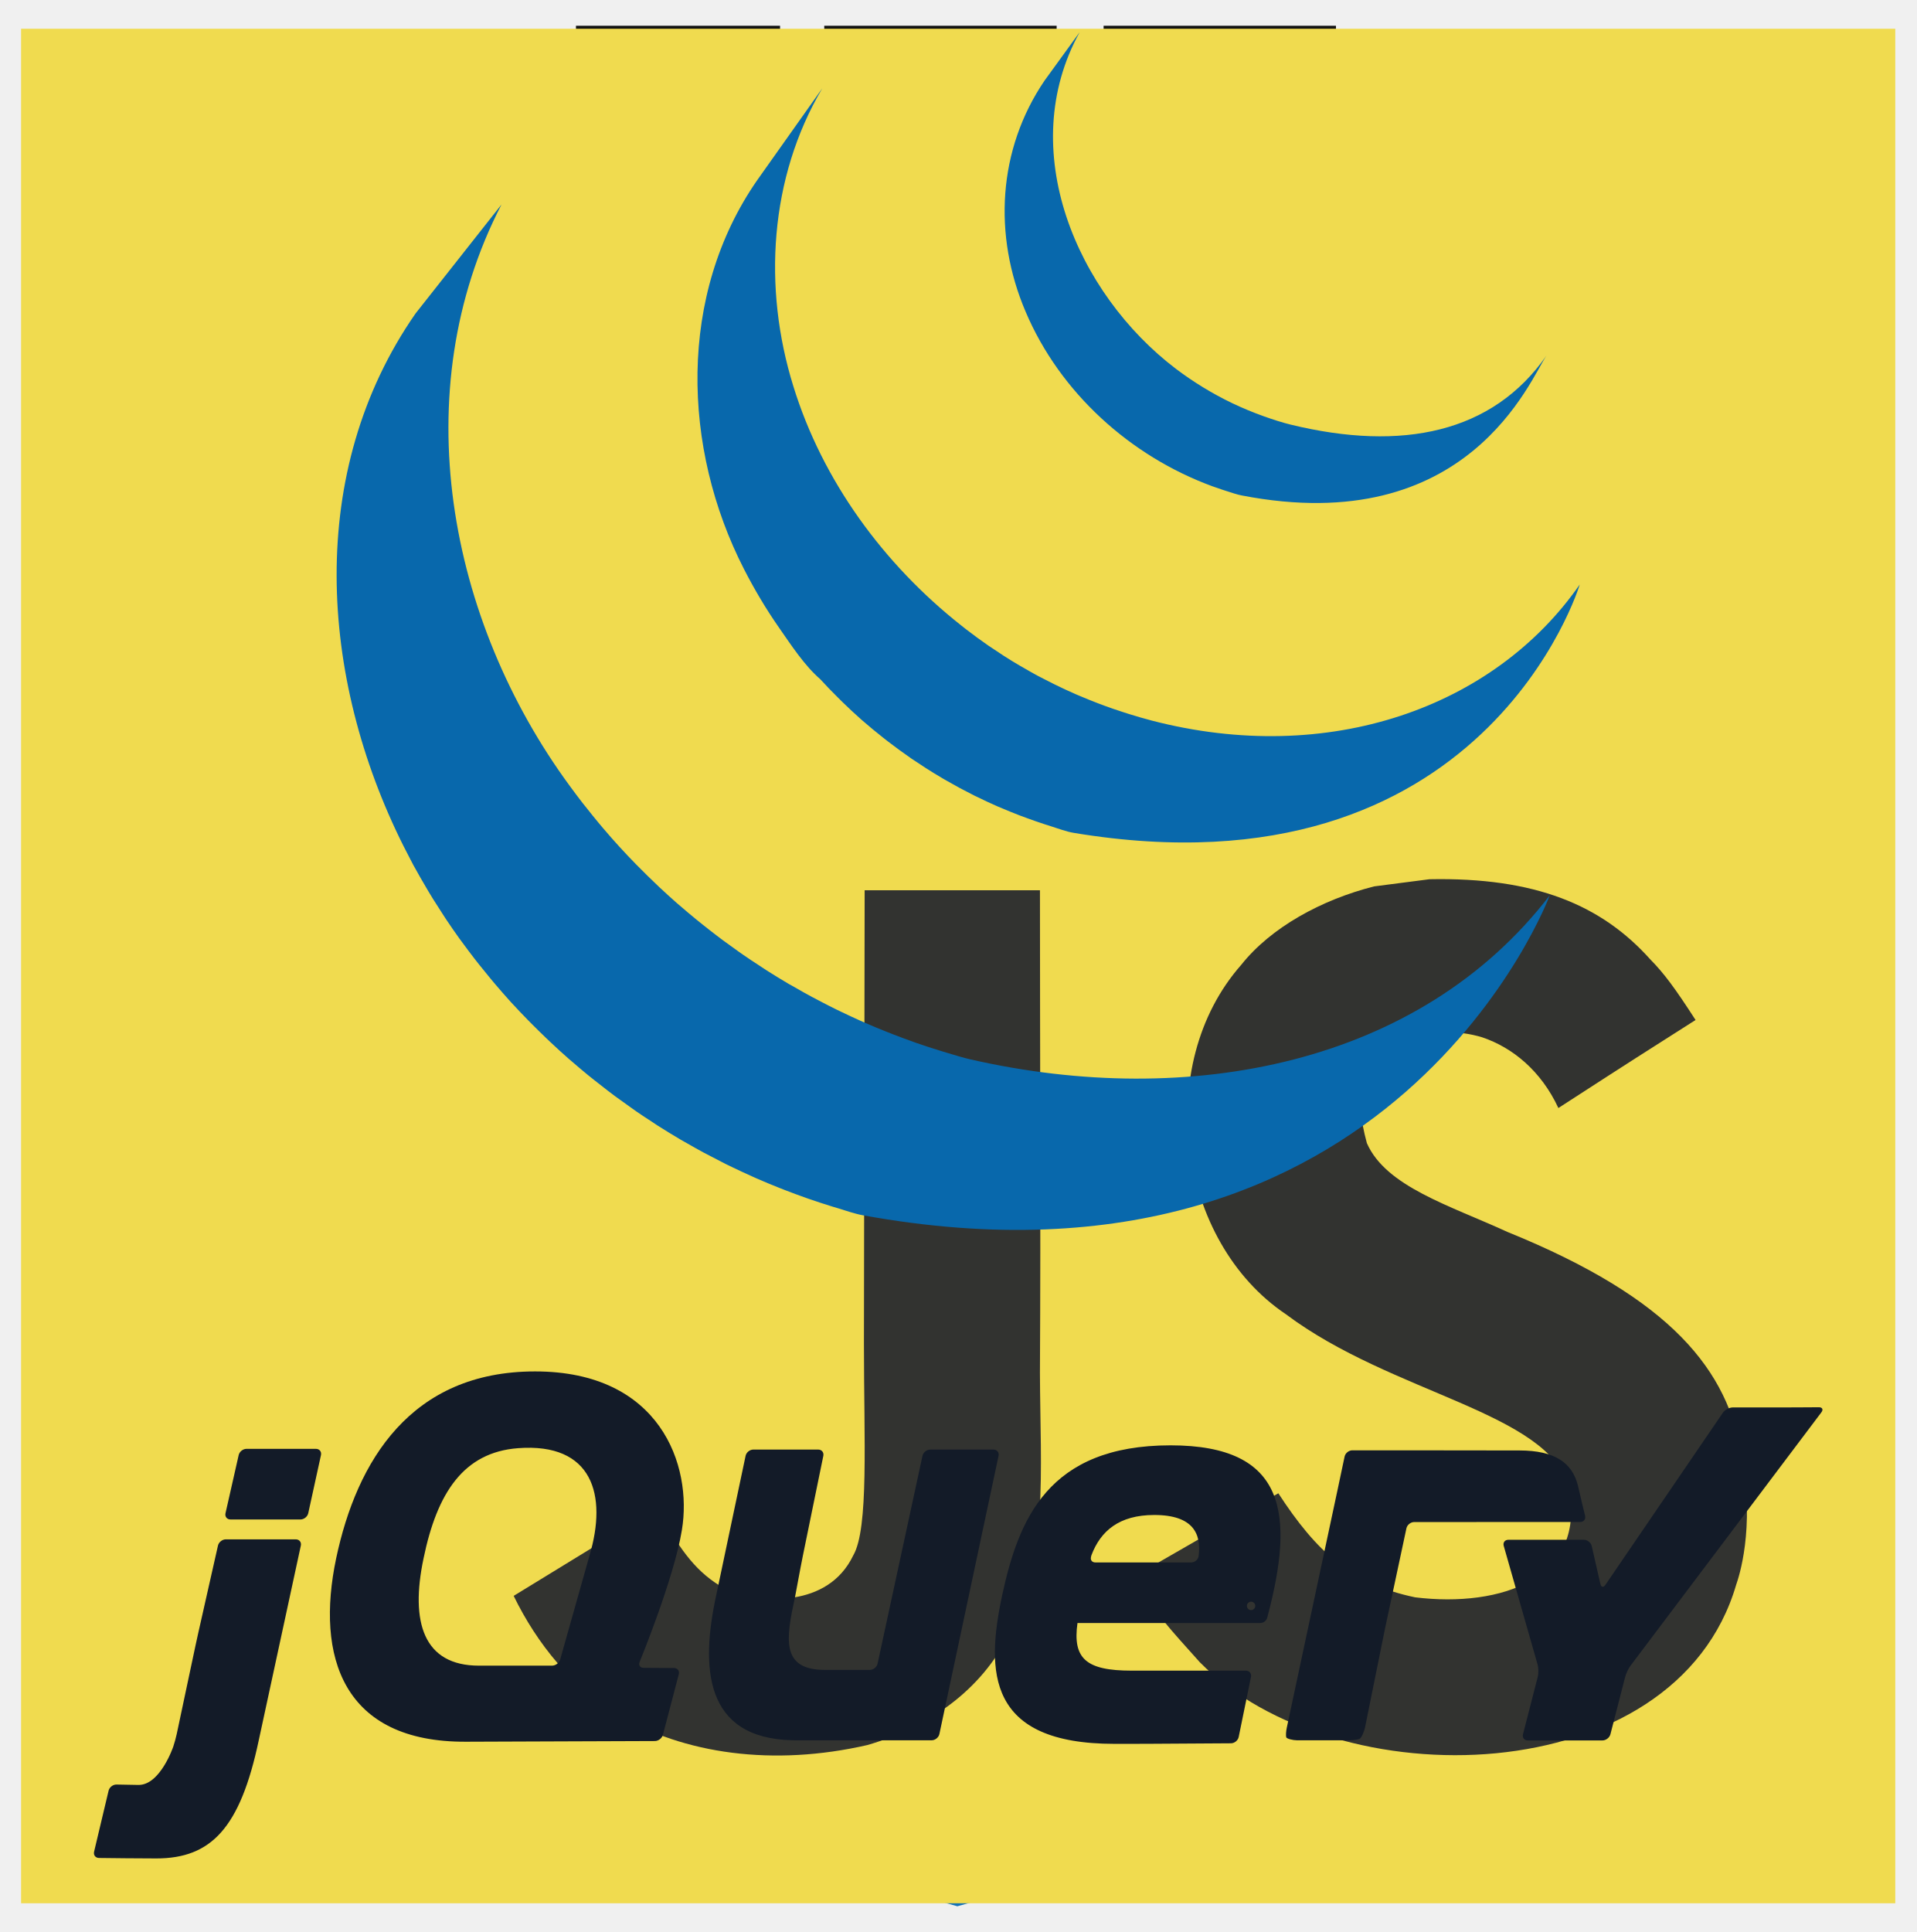
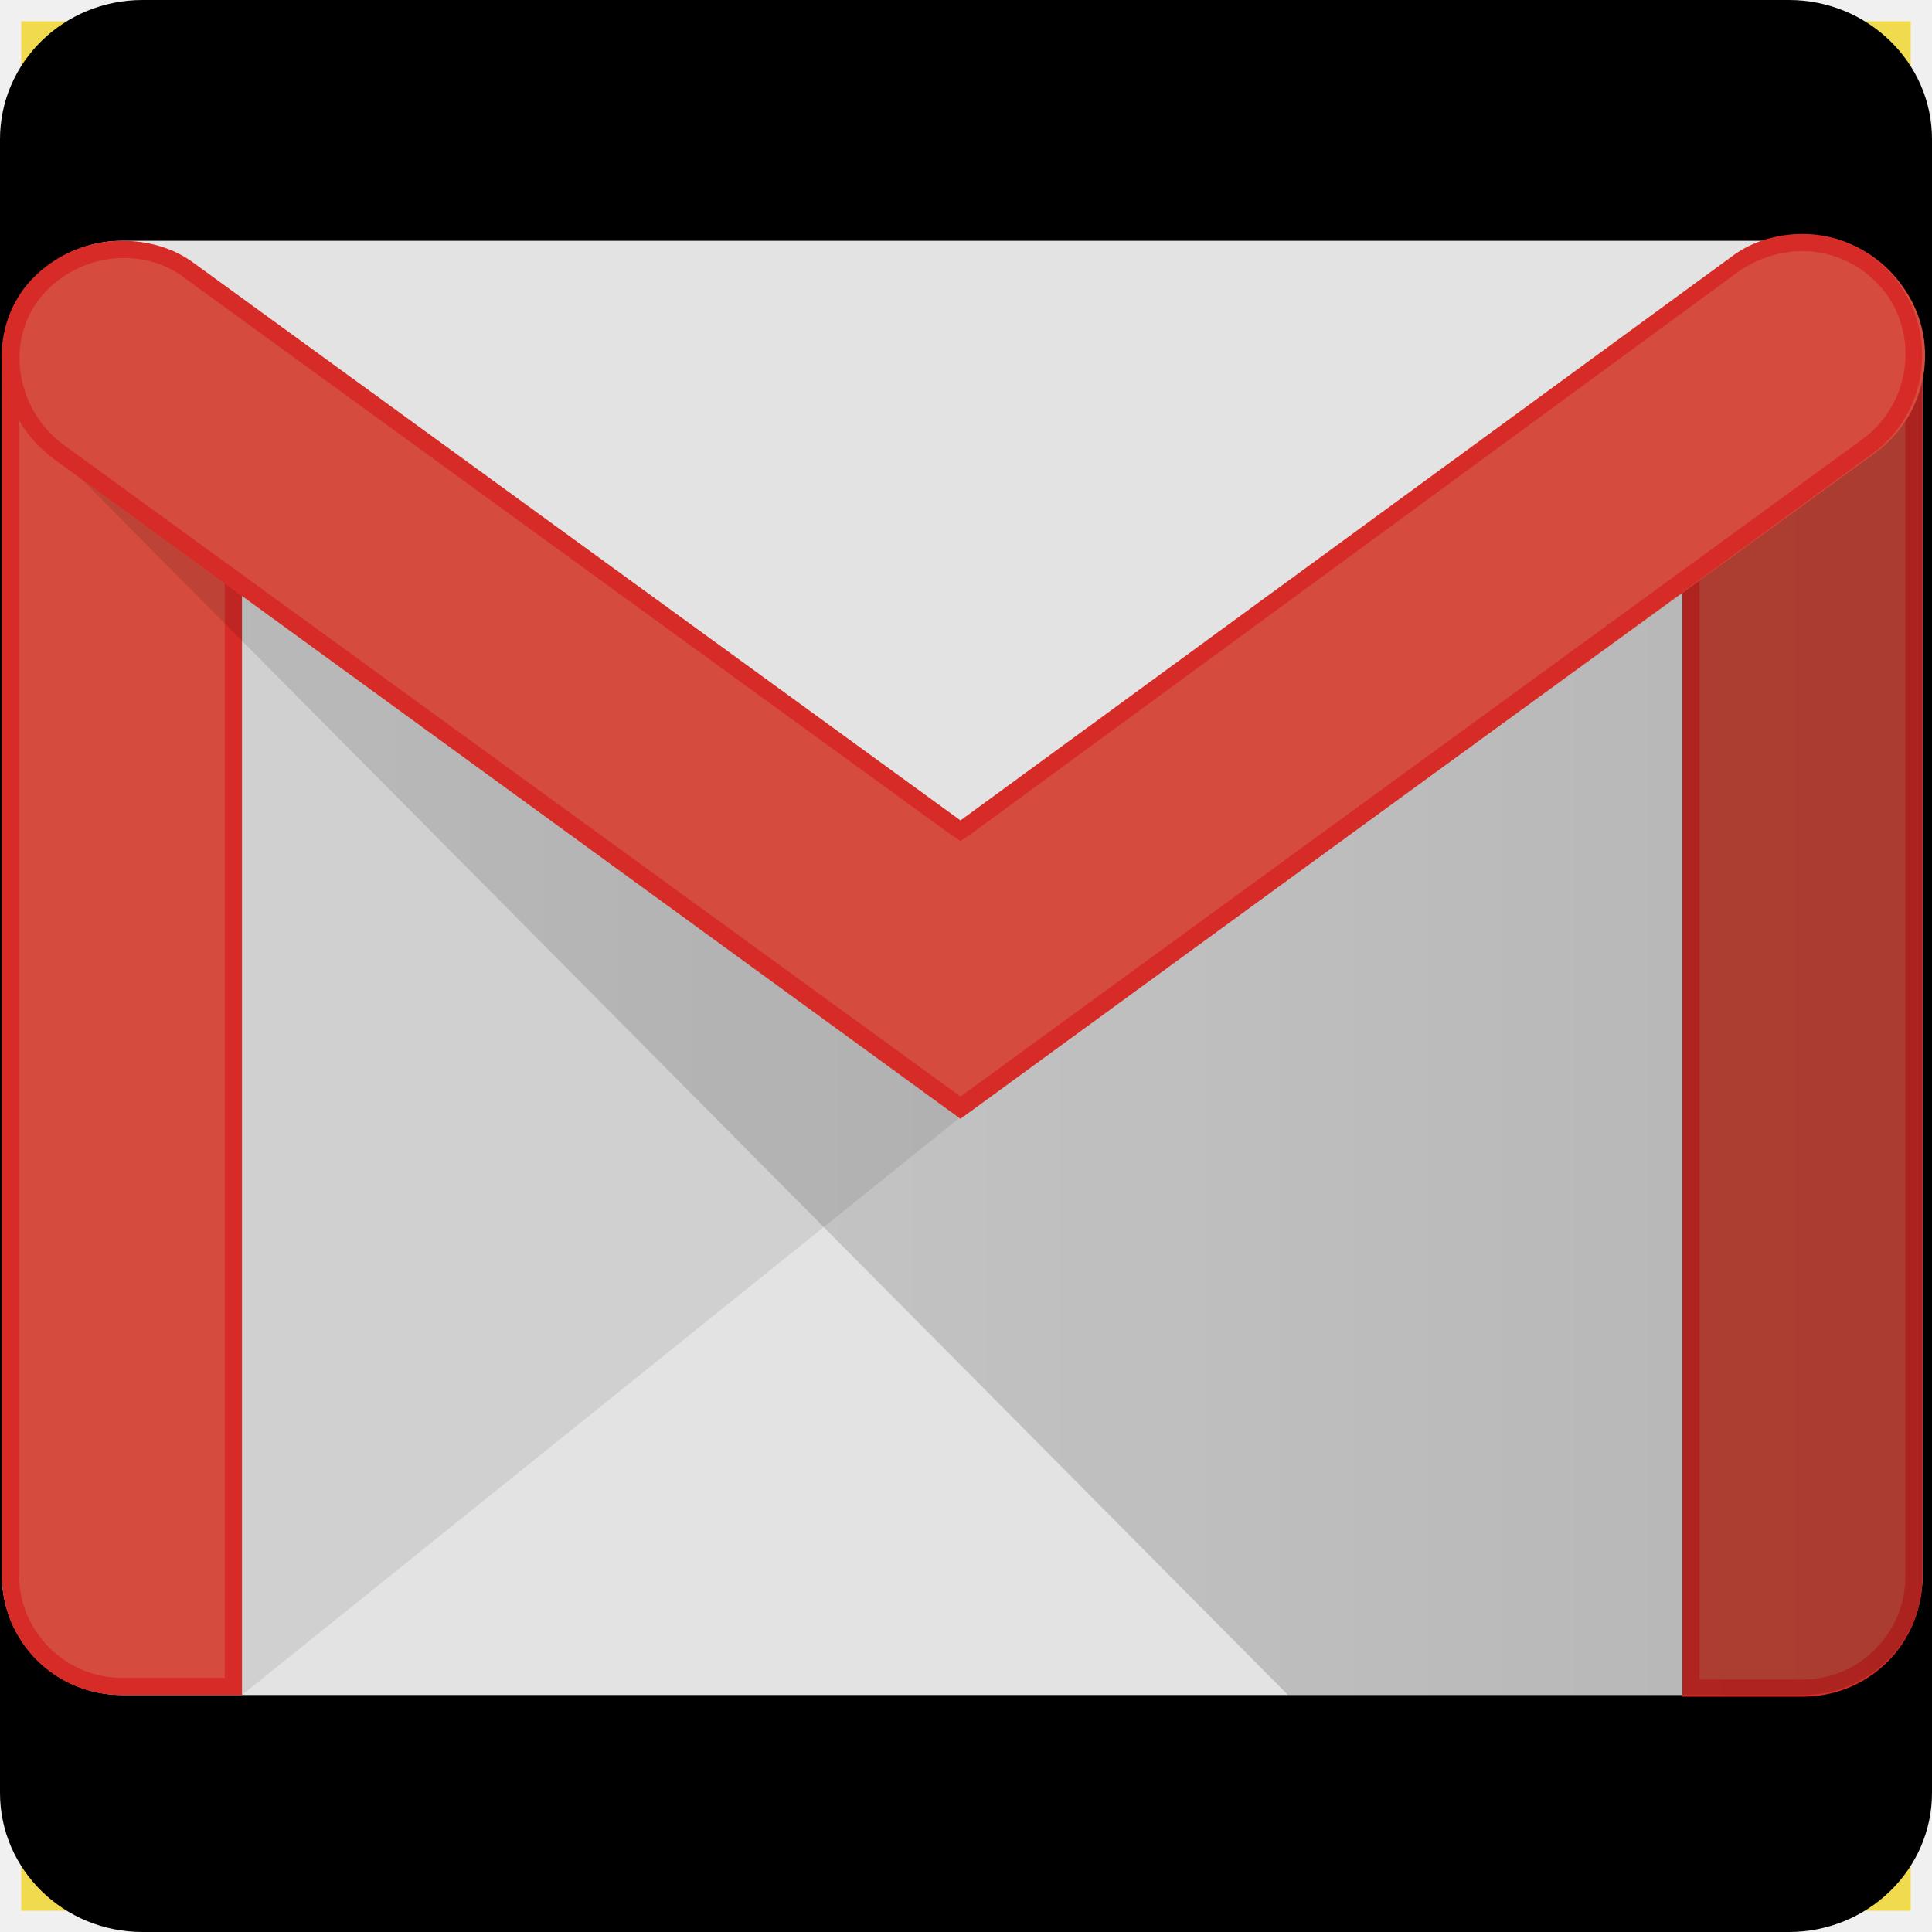
- <svg xmlns="http://www.w3.org/2000/svg" version="1.1">
+ <svg xmlns="http://www.w3.org/2000/svg" xmlns:xlink="http://www.w3.org/1999/xlink" version="1.1">
  <svg id="htmlSVG" viewBox="0 0 128 128">
    <path fill="#E44D26" d="M27.854 116.354l-8.043-90.211h88.378l-8.051 90.197-36.192 10.033z" />
    <path fill="#F16529" d="M64 118.704l29.244-8.108 6.881-77.076h-36.125z" />
    <path fill="#EBEBEB" d="M64 66.978h-14.641l-1.01-11.331h15.651v-11.064h-27.743l.264 2.969 2.72 30.489h24.759zM64 95.711l-.049.013-12.321-3.328-.788-8.823h-11.107l1.55 17.372 22.664 6.292.051-.015z" />
    <path d="M28.034 1.627h5.622v5.556h5.144v-5.556h5.623v16.822h-5.623v-5.633h-5.143v5.633h-5.623v-16.822zM51.816 7.206h-4.95v-5.579h15.525v5.579h-4.952v11.243h-5.623v-11.243zM64.855 1.627h5.862l3.607 5.911 3.603-5.911h5.865v16.822h-5.601v-8.338l-3.867 5.981h-.098l-3.87-5.981v8.338h-5.502v-16.822zM86.591 1.627h5.624v11.262h7.907v5.561h-13.531v-16.823z" />
    <path fill="#fff" d="M63.962 66.978v11.063h13.624l-1.284 14.349-12.34 3.331v11.51l22.682-6.286.166-1.87 2.6-29.127.27-2.97h-2.982zM63.962 44.583v11.064h26.725l.221-2.487.505-5.608.265-2.969z" />
  </svg>
  <svg id="cssSVG" viewBox="0 0 128 128">
    <path fill="#131313" d="M89.234 5.856h-7.384l7.679 8.333v3.967h-15.816v-4.645h7.678l-7.678-8.333v-3.971h15.521v4.649zm-18.657 0h-7.384l7.679 8.333v3.967h-15.817v-4.645h7.679l-7.679-8.333v-3.971h15.522v4.649zm-18.474.19h-7.968v7.271h7.968v4.839h-13.632v-16.949h13.632v4.839z" />
    <path fill="#1572B6" d="M27.613 116.706l-8.097-90.813h88.967l-8.104 90.798-36.434 10.102-36.332-10.087z" />
    <path fill="#33A9DC" d="M64.001 119.072l29.439-8.162 6.926-77.591h-36.365v85.753z" />
    <path fill="#fff" d="M64 66.22h14.738l1.019-11.405h-15.757v-11.138h27.929l-.267 2.988-2.737 30.692h-24.925v-11.137z" />
    <path fill="#EBEBEB" d="M64.067 95.146l-.049.014-12.404-3.35-.794-8.883h-11.179l1.561 17.488 22.814 6.333.052-.015v-11.587z" />
    <path fill="#fff" d="M77.792 76.886l-1.342 14.916-12.422 3.353v11.588l22.833-6.328.168-1.882 1.938-21.647h-11.175z" />
    <path fill="#EBEBEB" d="M64.039 43.677v11.137h-26.903l-.224-2.503-.507-5.646-.267-2.988h27.901zM64 66.221v11.138h-12.247l-.223-2.503-.508-5.647-.267-2.988h13.245z" />
  </svg>
  <svg id="jsSVG" viewBox="0 0 128 128">
    <path fill="#F0DB4F" d="M1.408 1.408h125.184v125.185h-125.184z" />
    <path fill="#323330" d="M116.347 96.736c-.917-5.711-4.641-10.508-15.672-14.981-3.832-1.761-8.104-3.022-9.377-5.926-.452-1.69-.512-2.642-.226-3.665.821-3.32 4.784-4.355 7.925-3.403 2.023.678 3.938 2.237 5.093 4.724 5.402-3.498 5.391-3.475 9.163-5.879-1.381-2.141-2.118-3.129-3.022-4.045-3.249-3.629-7.676-5.498-14.756-5.355l-3.688.477c-3.534.893-6.902 2.748-8.877 5.235-5.926 6.724-4.236 18.492 2.975 23.335 7.104 5.332 17.54 6.545 18.873 11.531 1.297 6.104-4.486 8.08-10.234 7.378-4.236-.881-6.592-3.034-9.139-6.949-4.688 2.713-4.688 2.713-9.508 5.485 1.143 2.499 2.344 3.63 4.26 5.795 9.068 9.198 31.76 8.746 35.83-5.176.165-.478 1.261-3.666.38-8.581zm-46.885-37.793h-11.709l-.048 30.272c0 6.438.333 12.34-.714 14.149-1.713 3.558-6.152 3.117-8.175 2.427-2.059-1.012-3.106-2.451-4.319-4.485-.333-.584-.583-1.036-.667-1.071l-9.52 5.83c1.583 3.249 3.915 6.069 6.902 7.901 4.462 2.678 10.459 3.499 16.731 2.059 4.082-1.189 7.604-3.652 9.448-7.401 2.666-4.915 2.094-10.864 2.07-17.444.06-10.735.001-21.468.001-32.237z" />
  </svg>
  <svg id="jquerySVG" viewBox="0 0 128 128">
    <path fill="#0868AC" d="M27.758 20.421c-7.352 10.565-6.437 24.312-.82 35.54l.411.798.263.506.164.291.293.524c.174.307.353.612.536.919l.306.504c.203.326.41.65.622.973l.265.409c.293.437.592.872.901 1.301l.026.033.152.205c.267.368.542.732.821 1.093l.309.393c.249.313.502.623.759.934l.29.346c.345.406.698.812 1.057 1.208l.021.022.041.045c.351.383.71.758 1.075 1.133l.344.347c.282.284.569.563.858.841l.351.334c.387.364.777.722 1.176 1.07l.018.016.205.174c.351.305.708.605 1.068.902l.442.353c.294.235.591.468.89.696l.477.361c.33.243.663.482.999.717l.363.258.101.072c.318.22.645.431.97.642l.42.28c.5.315 1.007.628 1.519.93l.42.237c.377.217.756.431 1.14.639l.631.326.816.424.188.091.334.161c.427.204.858.405 1.293.599l.273.122c.498.218 1.001.427 1.508.628l.368.144c.469.182.945.359 1.423.527l.179.062c.524.184 1.054.353 1.587.52l.383.114c.542.164 1.079.358 1.638.462 35.553 6.483 45.88-21.364 45.88-21.364-8.674 11.3-24.069 14.28-38.656 10.962-.553-.125-1.089-.298-1.628-.456l-.406-.124c-.526-.161-1.049-.33-1.568-.51l-.215-.077c-.465-.164-.924-.336-1.382-.513l-.388-.152c-.501-.198-1-.405-1.492-.62l-.298-.133c-.423-.191-.842-.384-1.259-.585l-.364-.175c-.327-.159-.65-.328-.974-.495l-.649-.341c-.395-.21-.782-.43-1.167-.654l-.394-.219c-.513-.303-1.019-.615-1.52-.932l-.41-.273c-.363-.234-.725-.473-1.081-.719l-.349-.245c-.344-.242-.685-.489-1.022-.738l-.453-.343c-.31-.237-.618-.476-.922-.721l-.411-.33c-.388-.318-.771-.64-1.149-.969l-.126-.105c-.409-.359-.811-.728-1.208-1.098l-.34-.328c-.294-.279-.584-.561-.868-.851l-.34-.34c-.362-.37-.717-.745-1.065-1.126l-.053-.057c-.368-.402-.728-.813-1.08-1.229l-.283-.336c-.263-.316-.523-.638-.777-.961l-.285-.355c-.307-.397-.605-.793-.898-1.195-8.098-11.047-11.008-26.283-4.535-38.795M50.578 11.519c-5.316 7.65-5.028 17.893-.88 25.983.695 1.356 1.477 2.673 2.351 3.925.796 1.143 1.68 2.501 2.737 3.418.383.422.784.834 1.193 1.238l.314.311c.397.385.801.764 1.218 1.132l.05.043.012.012c.462.405.939.794 1.423 1.178l.323.252c.486.372.981.738 1.489 1.087l.043.033.68.447.322.213c.363.233.73.459 1.104.676l.156.092c.322.185.648.367.975.545l.347.18.682.354.103.047c.469.23.941.453 1.424.663l.314.13c.386.163.775.323 1.167.473l.5.184c.356.132.712.253 1.072.373l.484.155c.511.158 1.017.359 1.549.448 27.45 4.547 33.787-16.588 33.787-16.588-5.712 8.228-16.775 12.153-28.58 9.089-.524-.138-1.042-.288-1.555-.449l-.467-.151c-.365-.117-.728-.243-1.087-.374l-.491-.183c-.394-.152-.784-.309-1.171-.473l-.315-.133c-.485-.211-.962-.434-1.432-.666l-.718-.365-.414-.213c-.306-.166-.61-.338-.909-.514l-.217-.123c-.372-.217-.738-.44-1.1-.672l-.332-.221-.712-.472c-.506-.349-.999-.714-1.484-1.085l-.334-.264c-5.167-4.079-9.263-9.655-11.21-15.977-2.041-6.557-1.601-13.917 1.935-19.891M69.771 4.868c-3.134 4.612-3.442 10.341-1.267 15.435 2.293 5.407 6.992 9.648 12.477 11.66l.682.235.3.096c.323.102.644.22.978.282 15.157 2.929 19.268-7.777 20.362-9.354-3.601 5.185-9.653 6.43-17.079 4.627-.586-.142-1.231-.354-1.796-.555-.725-.259-1.439-.553-2.134-.886-1.318-.634-2.575-1.402-3.741-2.282-6.645-5.042-10.772-14.659-6.436-22.492" />
    <path fill="#131B28" d="M66.359 96.295h-4.226c-.234 0-.467.188-.517.417l-1.5 6.94-1.5 6.94c-.049.229-.282.417-.516.417h-2.991c-2.959 0-2.617-2.047-2.011-4.851l.018-.085.066-.354.012-.066.135-.72.145-.771.154-.785.682-3.332.683-3.332c.047-.23-.107-.419-.341-.419h-4.337c-.234 0-.466.188-.514.418l-.933 4.424-.932 4.425-.002.006-.086.412c-1.074 4.903-.79 9.58 5.048 9.727l.17.003h9.163c.234 0 .467-.188.516-.417l1.976-9.289 1.976-9.29c.049-.23-.103-.417-.338-.418zM21.103 96.246h-4.64c-.235 0-.469.188-.521.416l-.44 1.942-.44 1.942c-.051.229.098.416.333.416h4.676c.235 0 .468-.188.518-.417l.425-1.941.425-1.941c.049-.229-.101-.417-.336-.417zM19.757 102.29h-4.677c-.234 0-.469.188-.521.416l-.657 2.91-.656 2.909-.183.834-.631 2.97-.63 2.971c-.049.229-.15.599-.225.821 0 0-.874 2.6-2.343 2.57l-.184-.004-1.271-.023h-.001c-.234-.003-.469.18-.524.407l-.485 2.039-.484 2.038c-.055.228.093.416.326.42.833.01 2.699.031 3.828.031 3.669 0 5.604-2.033 6.843-7.883l1.451-6.714 1.361-6.297c.049-.227-.103-.415-.337-.415zM105.874 100.716l-.194-.801-.191-.82-.097-.414c-.38-1.477-1.495-2.328-3.917-2.328l-3.77-.004-3.472-.005h-3.907c-.234 0-.466.188-.515.417l-.173.816-.204.964-.057.271-1.759 8.24-1.67 7.822c-.05.23-.066.512-.038.626.028.115.479.209.713.209h3.524c.235 0 .532-.042.66-.094s.317-.513.364-.742l.626-3.099.627-3.1.001-.005.084-.413.76-3.56.671-3.144c.05-.229.281-.416.515-.417l11.089-.005c.235.002.383-.185.33-.414zM120.149 93.476l-.854.003h-3.549c-.235 0-.536.159-.667.353l-7.849 11.498c-.132.194-.283.166-.335-.062l-.578-2.533c-.052-.229-.287-.416-.522-.416h-5.045c-.235 0-.374.184-.31.409l2.261 7.921c.064.226.069.596.011.824l-.985 3.833c-.059.228.085.413.32.413h4.987c.234 0 .474-.186.532-.413l.986-3.833c.058-.229.221-.567.363-.755l12.742-16.911c.142-.188.065-.341-.169-.339l-1.339.008zM80.063 103.395v-.004c-.029.254-.264.441-.499.441h-6.397c-.222 0-.334-.15-.301-.336l.006-.015-.004.002.003-.021.029-.109c.611-1.624 1.855-2.69 4.194-2.69 2.634-.001 3.148 1.285 2.969 2.732zm-1.877-7.384c-8.211 0-10.157 4.984-11.249 10.015-1.091 5.128-.998 9.921 7.5 9.921h1.03l.256-.001h.06l1.02-.003h.018c2.244-.009 4.495-.026 5.406-.033.233-.004.461-.191.509-.42l.344-1.681.067-.327.41-2.006c.047-.229-.106-.418-.341-.418h-7.639c-3.039 0-3.941-.807-3.608-3.181h12.211l-.001.001.008-.001c.194-.003.374-.137.445-.315l.029-.106-.001.001c1.813-6.839 1.293-11.445-6.474-11.446zM39.376 103.369l-.116.409v.001l-.922 3.268-.922 3.267c-.063.227-.308.411-.543.411h-4.88c-3.702 0-4.604-2.896-3.702-7.166.901-4.368 2.668-7.083 6.312-7.358 4.98-.376 5.976 3.126 4.773 7.168zm3.348 7.105s2.301-5.588 2.823-8.814c.713-4.319-1.45-10.585-9.804-10.585-8.306 0-11.914 5.981-13.29 12.484-1.376 6.55.427 12.293 8.686 12.246l6.516-.024 6.089-.022c.234-.002.474-.188.534-.414l1.061-4.046c.059-.228-.084-.414-.319-.416l-1.017-.006-1.017-.006c-.199-.001-.313-.131-.289-.302l.027-.095zM83.844 106.733c0 .155-.125.281-.28.281-.154 0-.28-.126-.28-.281 0-.154.125-.279.28-.279.155 0 .28.125.28.279z" />
  </svg>
+   <svg id="githubSVG" role="img" viewBox="0 0 24 24">
+     <path d="M12 .297c-6.63 0-12 5.373-12 12 0 5.303 3.438 9.8 8.205 11.385.6.113.82-.258.82-.577 0-.285-.01-1.04-.015-2.04-3.338.724-4.042-1.61-4.042-1.61C4.422 18.07 3.633 17.7 3.633 17.7c-1.087-.744.084-.729.084-.729 1.205.084 1.838 1.236 1.838 1.236 1.07 1.835 2.809 1.305 3.495.998.108-.776.417-1.305.76-1.605-2.665-.3-5.466-1.332-5.466-5.93 0-1.31.465-2.38 1.235-3.22-.135-.303-.54-1.523.105-3.176 0 0 1.005-.322 3.3 1.23.96-.267 1.98-.399 3-.405 1.02.006 2.04.138 3 .405 2.28-1.552 3.285-1.23 3.285-1.23.645 1.653.24 2.873.12 3.176.765.84 1.23 1.91 1.23 3.22 0 4.61-2.805 5.625-5.475 5.92.42.36.81 1.096.81 2.22 0 1.606-.015 2.896-.015 3.286 0 .315.21.69.825.57C20.565 22.092 24 17.592 24 12.297c0-6.627-5.373-12-12-12" />
+   </svg>
+   <svg id="githubcolorSVG" viewBox="0 0 256 259.3" version="1.1">
+     <g>
+       <path fill="#9EDCF2" d="M200.9,199.8c0,13.9-32.2,25.1-71.9,25.1c-39.7,0-71.9-11.3-71.9-25.1c0-13.9,32.2-25.1,71.9-25.1C168.7,174.7,200.9,185.9,200.9,199.8L200.9,199.8z M200.9,199.8" />
+       <g>
+         <defs>
+           <path id="SVGID_1_" d="M98.1,244.8c1.6,7.5,5.5,11.9,9.4,14.5l41.1,0c5-3.4,10.1-9.8,10.1-21.8v-31c0,0,0.6-7.7,7.7-10.2c0,0,4.1-2.9-0.3-4.5c0,0-19.5-1.6-19.5,14.4v23.6c0,0,0.8,8.7-3.8,12.3v-29.2c0,0,0.3-9.3,5.1-12.8c0,0,3.2-5.7-3.8-4.2c0,0-13.4,1.9-14,17.6l-0.3,30h-3.2l-0.3-30c-0.6-15.6-14-17.6-14-17.6c-7-1.6-3.8,4.2-3.8,4.2c4.8,3.5,5.1,12.8,5.1,12.8v29.5c-4.6-3.3-3.8-12.6-3.8-12.6v-23.6c0-16-19.5-14.4-19.5-14.4c-4.5,1.6-0.3,4.5-0.3,4.5c7,2.6,7.7,10.2,7.7,10.2v21.7L98.1,244.8z" />
+         </defs>
+         <clipPath id="SVGID_2_">
+           <use xlink:href="#SVGID_1_" overflow="visible" />
+         </clipPath>
+         <path clip-path="url(#SVGID_2_)" fill="#7DBCE7" d="M200.9,199.8c0,13.9-32.2,25.1-71.9,25.1c-39.7,0-71.9-11.3-71.9-25.1c0-13.9,32.2-25.1,71.9-25.1C168.7,174.7,200.9,185.9,200.9,199.8L200.9,199.8z M200.9,199.8" />
+       </g>
+       <path fill="#9EDCF2" d="M46.9,125.9l-2.1,7.2c0,0-0.5,2.6,1.9,3.1c2.6-0.1,2.4-2.5,2.2-3.2L46.9,125.9L46.9,125.9z M46.9,125.9" />
+       <path fill="#010101" d="M255.8,95.6l0.2-0.9c-21.1-4.2-42.7-4.3-55.8-3.7c2.1-7.7,2.8-16.7,2.8-26.6c0-14.3-5.4-25.7-14-34.3c1.5-4.9,3.5-15.8-2-29.7c0,0-9.8-3.1-32.1,11.8c-8.7-2.2-18-3.3-27.3-3.3c-10.2,0-20.5,1.3-30.2,3.9C74.4-2.9,64.3,0.3,64.3,0.3c-6.6,16.5-2.5,28.8-1.3,31.8c-7.8,8.4-12.5,19.1-12.5,32.2c0,9.9,1.1,18.8,3.9,26.5c-13.2-0.5-34-0.3-54.4,3.8l0.2,0.9c20.4-4.1,41.4-4.2,54.5-3.7c0.6,1.6,1.3,3.2,2,4.7c-13,0.4-35.1,2.1-56.3,8.1l0.3,0.9c21.4-6,43.7-7.6,56.6-8c7.8,14.4,23,23.8,50.2,26.7c-3.9,2.6-7.8,7-9.4,14.5c-5.3,2.5-21.9,8.7-31.9-8.5c0,0-5.6-10.2-16.3-11c0,0-10.4-0.2-0.7,6.5c0,0,6.9,3.3,11.7,15.6c0,0,6.3,21,36.4,14.2V177c0,0-0.6,7.7-7.7,10.2c0,0-4.2,2.9,0.3,4.5c0,0,19.5,1.6,19.5-14.4v-23.6c0,0-0.8-9.4,3.8-12.6v38.8c0,0-0.3,9.3-5.1,12.8c0,0-3.2,5.7,3.8,4.2c0,0,13.4-1.9,14-17.6l0.3-39.3h3.2l0.3,39.3c0.6,15.6,14,17.6,14,17.6c7,1.6,3.8-4.2,3.8-4.2c-4.8-3.5-5.1-12.8-5.1-12.8v-38.5c4.6,3.6,3.8,12.3,3.8,12.3v23.6c0,16,19.5,14.4,19.5,14.4c4.5-1.6,0.3-4.5,0.3-4.5c-7-2.6-7.7-10.2-7.7-10.2v-31c0-12.1-5.1-18.5-10.1-21.8c29-2.9,42.9-12.2,49.3-26.8c12.7,0.3,35.6,1.9,57.4,8.1l0.3-0.9c-21.7-6.1-44.4-7.7-57.3-8.1c0.6-1.5,1.1-3,1.6-4.6C212.9,91.4,234.6,91.4,255.8,95.6L255.8,95.6z M255.8,95.6" />
+       <path fill="#F5CCB3" d="M174.6,63.7c6.2,5.7,9.9,12.5,9.9,19.8c0,34.4-25.6,35.3-57.2,35.3c-31.6,0-57.2-4.8-57.2-35.3c0-7.3,3.6-14.1,9.8-19.7c10.3-9.4,27.7-4.4,47.4-4.4C147,59.4,164.3,54.3,174.6,63.7L174.6,63.7z M174.6,63.7" />
+       <path fill="#FFFFFF" d="M108.3,85.3c0,9.5-5.3,17.1-11.9,17.1c-6.6,0-11.9-7.7-11.9-17.1c0-9.5,5.3-17.1,11.9-17.1C103,68.1,108.3,75.8,108.3,85.3L108.3,85.3z M108.3,85.3" />
+       <path fill="#AF5C51" d="M104.5,85.5c0,6.3-3.6,11.4-7.9,11.4c-4.4,0-7.9-5.1-7.9-11.4c0-6.3,3.6-11.4,7.9-11.4C100.9,74.1,104.5,79.2,104.5,85.5L104.5,85.5z M104.5,85.5" />
+       <path fill="#FFFFFF" d="M172.2,85.3c0,9.5-5.3,17.1-11.9,17.1c-6.6,0-11.9-7.7-11.9-17.1c0-9.5,5.3-17.1,11.9-17.1C166.8,68.1,172.2,75.8,172.2,85.3L172.2,85.3z M172.2,85.3" />
+       <path fill="#AF5C51" d="M168.3,85.5c0,6.3-3.6,11.4-7.9,11.4c-4.4,0-7.9-5.1-7.9-11.4c0-6.3,3.6-11.4,7.9-11.4C164.8,74.1,168.3,79.2,168.3,85.5L168.3,85.5z M168.3,85.5" />
+       <path fill="#AF5C51" d="M130.5,100.5c0,1.6-1.3,3-3,3c-1.6,0-3-1.3-3-3s1.3-3,3-3C129.1,97.5,130.5,98.8,130.5,100.5L130.5,100.5z M130.5,100.5" />
+       <path fill="#AF5C51" d="M120.6,108c-0.2-0.5,0.1-1,0.6-1.2c0.5-0.2,1,0.1,1.2,0.6c0.8,2.2,2.8,3.6,5.1,3.6c2.3,0,4.3-1.5,5.1-3.6c0.2-0.5,0.7-0.8,1.2-0.6c0.5,0.2,0.8,0.7,0.6,1.2c-1,2.9-3.8,4.9-6.9,4.9C124.4,112.9,121.6,110.9,120.6,108L120.6,108z M120.6,108" />
+       <path fill="#C4E5D9" d="M54.5,121.6c0,0.8-0.9,1.4-2.1,1.4c-1.1,0-2.1-0.6-2.1-1.4c0-0.8,0.9-1.4,2.1-1.4C53.6,120.2,54.5,120.8,54.5,121.6L54.5,121.6z M54.5,121.6" />
+       <path fill="#C4E5D9" d="M60.3,124.8c0,0.8-0.9,1.4-2.1,1.4c-1.1,0-2.1-0.6-2.1-1.4c0-0.8,0.9-1.4,2.1-1.4C59.4,123.4,60.3,124,60.3,124.8L60.3,124.8z M60.3,124.8" />
+       <path fill="#C4E5D9" d="M63.8,129c0,0.8-0.9,1.4-2.1,1.4c-1.1,0-2.1-0.6-2.1-1.4c0-0.8,0.9-1.4,2.1-1.4C62.9,127.5,63.8,128.2,63.8,129L63.8,129z M63.8,129" />
+       <path fill="#C4E5D9" d="M67,133.8c0,0.8-0.9,1.4-2.1,1.4c-1.1,0-2.1-0.6-2.1-1.4c0-0.8,0.9-1.4,2.1-1.4C66.1,132.3,67,133,67,133.8L67,133.8z M67,133.8" />
+       <path fill="#C4E5D9" d="M70.5,138.2c0,0.8-0.9,1.4-2.1,1.4c-1.1,0-2.1-0.6-2.1-1.4c0-0.8,0.9-1.4,2.1-1.4C69.6,136.8,70.5,137.4,70.5,138.2L70.5,138.2z M70.5,138.2" />
+       <path fill="#C4E5D9" d="M75.3,142.1c0,0.8-0.9,1.4-2.1,1.4c-1.1,0-2.1-0.6-2.1-1.4c0-0.8,0.9-1.4,2.1-1.4C74.4,140.6,75.3,141.3,75.3,142.1L75.3,142.1z M75.3,142.1" />
+       <path fill="#C4E5D9" d="M82,144.6c0,0.8-0.9,1.4-2.1,1.4c-1.1,0-2.1-0.6-2.1-1.4c0-0.8,0.9-1.4,2.1-1.4C81.1,143.2,82,143.8,82,144.6L82,144.6z M82,144.6" />
+       <path fill="#C4E5D9" d="M88.7,144.6c0,0.8-0.9,1.4-2.1,1.4c-1.1,0-2.1-0.6-2.1-1.4c0-0.8,0.9-1.4,2.1-1.4C87.8,143.2,88.7,143.8,88.7,144.6L88.7,144.6z M88.7,144.6" />
+       <path fill="#C4E5D9" d="M95.5,143.5c0,0.8-0.9,1.4-2.1,1.4c-1.1,0-2.1-0.6-2.1-1.4c0-0.8,0.9-1.4,2.1-1.4C94.5,142.1,95.5,142.7,95.5,143.5L95.5,143.5z M95.5,143.5" />
+     </g>
+   </svg>
+   <svg id="linkinSVG" role="img" viewBox="0 0 24 24">
+     <path d="M20.447 20.452h-3.554v-5.569c0-1.328-.027-3.037-1.852-3.037-1.853 0-2.136 1.445-2.136 2.939v5.667H9.351V9h3.414v1.561h.046c.477-.9 1.637-1.85 3.37-1.85 3.601 0 4.267 2.37 4.267 5.455v6.286zM5.337 7.433c-1.144 0-2.063-.926-2.063-2.065 0-1.138.92-2.063 2.063-2.063 1.14 0 2.064.925 2.064 2.063 0 1.139-.925 2.065-2.064 2.065zm1.782 13.019H3.555V9h3.564v11.452zM22.225 0H1.771C.792 0 0 .774 0 1.729v20.542C0 23.227.792 24 1.771 24h20.451C23.2 24 24 23.227 24 22.271V1.729C24 .774 23.2 0 22.222 0h.003z" />
+   </svg>
+   <svg id="treehouseSVG" role="img" viewBox="0 0 24 24">
+     <path d="M20.537 4.118c-.806-.453-2.092.278-2.871 1.635L16.25 8.215a3.104 3.104 0 0 0 .21 3.18l.041.062c.653.94 1.535 1.808 1.823 2.118a1.613 1.613 0 0 1-.739 2.654 1.603 1.603 0 0 1-2.025-1.747c.045-.35-.067-.927-.574-1.489-.506-.563-1.54.5-1.874 1.61l-.016.061c-.334 1.094-.546 2.05-.482 2.143.037.06.072.12.105.182a1.81 1.81 0 0 1-3.196 1.701 1.806 1.806 0 0 1 .747-2.446l.121-.061c.065-.03.26-.486.423-1.032l.301-.987c.019-.047.033-.107.045-.168l.897-3.19-.957 1.96c-.112-.363-.3-.38-.709-.091-.243.183-.653.531-.85.669-.365.273-.685.788-.851 1.109a1.313 1.313 0 0 1-.41.5c-.684.564-1.687.456-2.234-.227a1.591 1.591 0 0 1 .912-2.552c.409-.092 1.777-.927 2.596-1.52.152-.106.274-.197.38-.304l2.203-1.67-1.914 1.032s-.196-.016-.426.017c-.698.075-1.428.182-1.564.35a.999.999 0 0 1-.29.272c-.637.456-1.519.32-1.989-.317A1.437 1.437 0 0 1 6.29 8.04c.259-.183.577-.274.865-.274.518.016 1.87.29 2.993.092l.288-.045c1.14-.196 2.476-1.186 3.024-2.187l1.184-2.067c.653-1.139.608-2.384-.105-2.795l-1.323-.76c-.653-.363-1.715-.363-2.354 0L2.004 4.97C1.337 5.319.805 6.23.805 6.975v9.744c0 .744.532 1.656 1.178 2.02l8.85 4.983c.652.365 1.716.365 2.354 0l8.826-4.983c.653-.368 1.184-1.276 1.184-2.02v-9.76c0-.744-.531-1.653-1.169-2.02l-1.46-.823" />
+   </svg>
+   <svg id="gmailSVG" viewBox="0 0 256 194" version="1.1">
+     <defs>
+       <linearGradient x1="0.004%" y1="49.998%" x2="100.032%" y2="49.998%" id="linearGradient-1">
+         <stop stop-color="#000000" stop-opacity="0.1" offset="0%" />
+         <stop stop-color="#000000" stop-opacity="0.2" offset="100%" />
+       </linearGradient>
+     </defs>
+     <g>
+       <path d="M238.834,193.595 L16.154,193.595 C7.52,193.595 0.249,186.551 0.249,177.689 L0.249,16.815 C0.249,8.18 7.292,0.909 16.154,0.909 L238.834,0.909 C247.468,0.909 254.74,7.953 254.74,16.815 L254.74,177.689 C254.74,186.551 247.696,193.595 238.834,193.595 L238.834,193.595 Z" fill="#E3E3E3" />
+       <path d="M32.06,193.595 L127.267,117.02 L127.949,112.93 L29.788,42.264 L29.56,190.187 L32.06,193.595 Z" opacity="0.1" fill="#231F20" />
+       <path d="M16.154,193.595 C7.292,193.595 0.249,186.551 0.249,177.689 L0.249,16.587 C0.249,7.726 7.292,6.135 16.154,6.135 C25.016,6.135 32.06,7.953 32.06,16.587 L32.06,193.595 L16.154,193.595 L16.154,193.595 Z" fill="#D54B3D" />
+       <path d="M16.154,8.407 C27.515,8.407 29.788,11.816 29.788,16.587 L29.788,191.323 L16.154,191.323 C8.656,191.323 2.521,185.188 2.521,177.689 L2.521,16.587 C2.521,11.588 4.793,8.407 16.154,8.407 L16.154,8.407 Z M16.154,6.135 C7.292,6.135 0.249,7.953 0.249,16.587 L0.249,177.689 C0.249,186.551 7.292,193.595 16.154,193.595 L32.06,193.595 L32.06,16.587 C32.06,7.726 25.016,6.135 16.154,6.135 L16.154,6.135 L16.154,6.135 Z" fill="#D72B27" />
+       <path d="M238.834,193.595 L222.928,193.595 L222.928,16.133 C222.928,7.271 229.972,6.135 238.834,6.135 C247.696,6.135 254.74,7.271 254.74,16.133 L254.74,177.917 C254.74,186.551 247.696,193.595 238.834,193.595 L238.834,193.595 Z" fill="#D54B3D" />
+       <path d="M238.834,8.407 C249.059,8.407 252.467,10.452 252.467,16.133 L252.467,177.917 C252.467,185.415 246.332,191.55 238.834,191.55 L225.2,191.55 L225.2,16.133 C225.2,10.225 228.609,8.407 238.834,8.407 L238.834,8.407 Z M238.834,6.135 C229.972,6.135 222.928,7.271 222.928,16.133 L222.928,193.822 L238.834,193.822 C247.696,193.822 254.74,186.778 254.74,177.917 L254.74,16.133 C254.74,7.271 247.696,6.135 238.834,6.135 L238.834,6.135 L238.834,6.135 Z" fill="#D72B27" />
+       <path d="M170.667,193.595 L1.58,23.195 L10.474,26.812 L128.176,111.567 L254.74,18.76 L254.74,177.917 C254.74,186.551 247.696,193.595 238.834,193.595 L170.667,193.595 Z" fill="url(#linearGradient-1)" />
+       <path d="M127.267,117.02 L7.065,29.766 C0.021,24.54 -2.024,14.542 3.202,7.498 C8.429,0.454 18.654,-1.136 25.925,4.09 L127.494,77.938 L229.745,3.181 C236.789,-2.045 246.787,-0.454 252.013,6.817 C257.239,13.861 255.649,23.859 248.377,29.085 L127.267,117.02 L127.267,117.02 Z" fill="#D54B3D" />
+       <path d="M238.834,2.272 L238.834,2.272 C243.151,2.272 247.241,4.317 249.968,7.953 C254.285,14.088 252.922,22.495 247.014,27.04 L127.267,114.294 L8.429,27.949 C2.294,23.404 0.703,14.77 5.02,8.862 C7.52,5.453 11.837,3.181 16.381,3.181 C19.335,3.181 22.289,4.09 24.562,5.908 L125.904,79.528 L127.267,80.437 L128.63,79.528 L230.654,4.772 C233.153,3.181 235.88,2.272 238.834,2.272 L238.834,2.272 Z M238.834,0 C235.653,0 232.244,0.909 229.518,2.954 L127.267,77.711 L25.698,3.863 C22.971,1.818 19.563,0.909 16.154,0.909 C11.155,0.909 6.156,3.181 2.975,7.498 C-2.024,14.542 0.021,24.54 7.065,29.766 L127.267,117.248 L248.15,29.085 C255.194,23.859 256.785,14.088 251.786,6.817 C248.605,2.272 243.833,0 238.834,0 L238.834,0 L238.834,0 Z" fill="#D72B27" />
+     </g>
+   </svg>
</svg>
